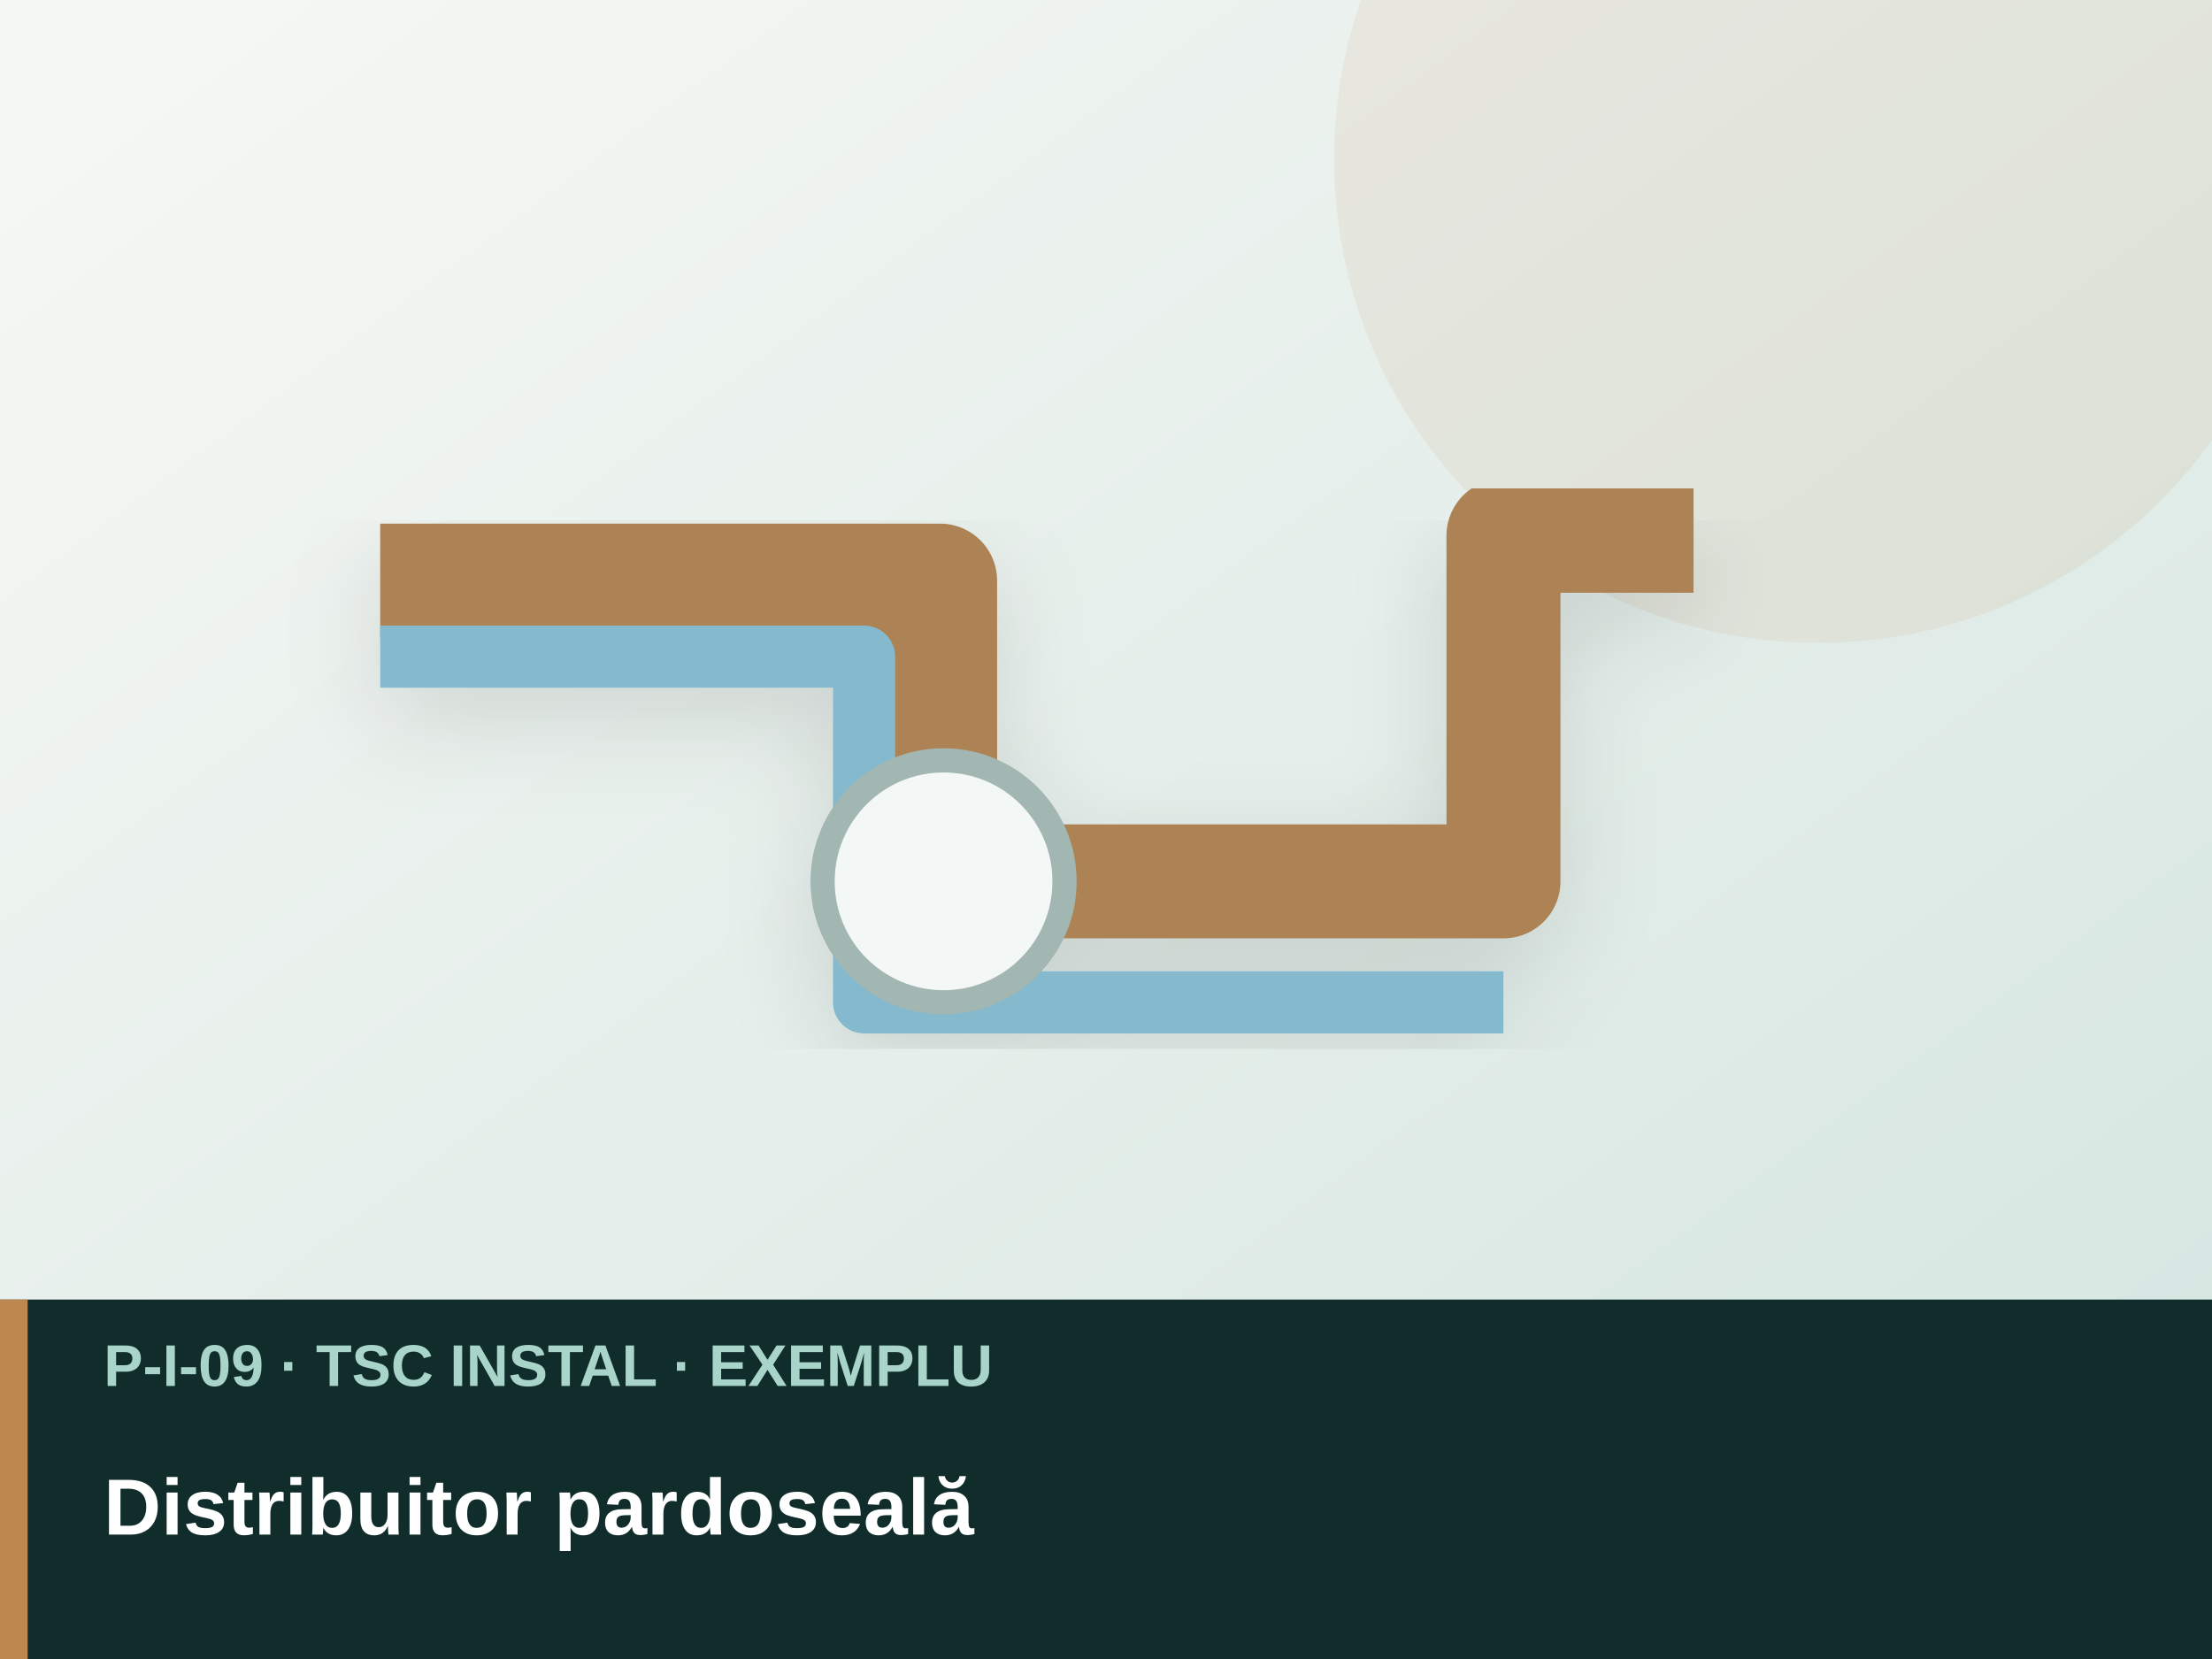
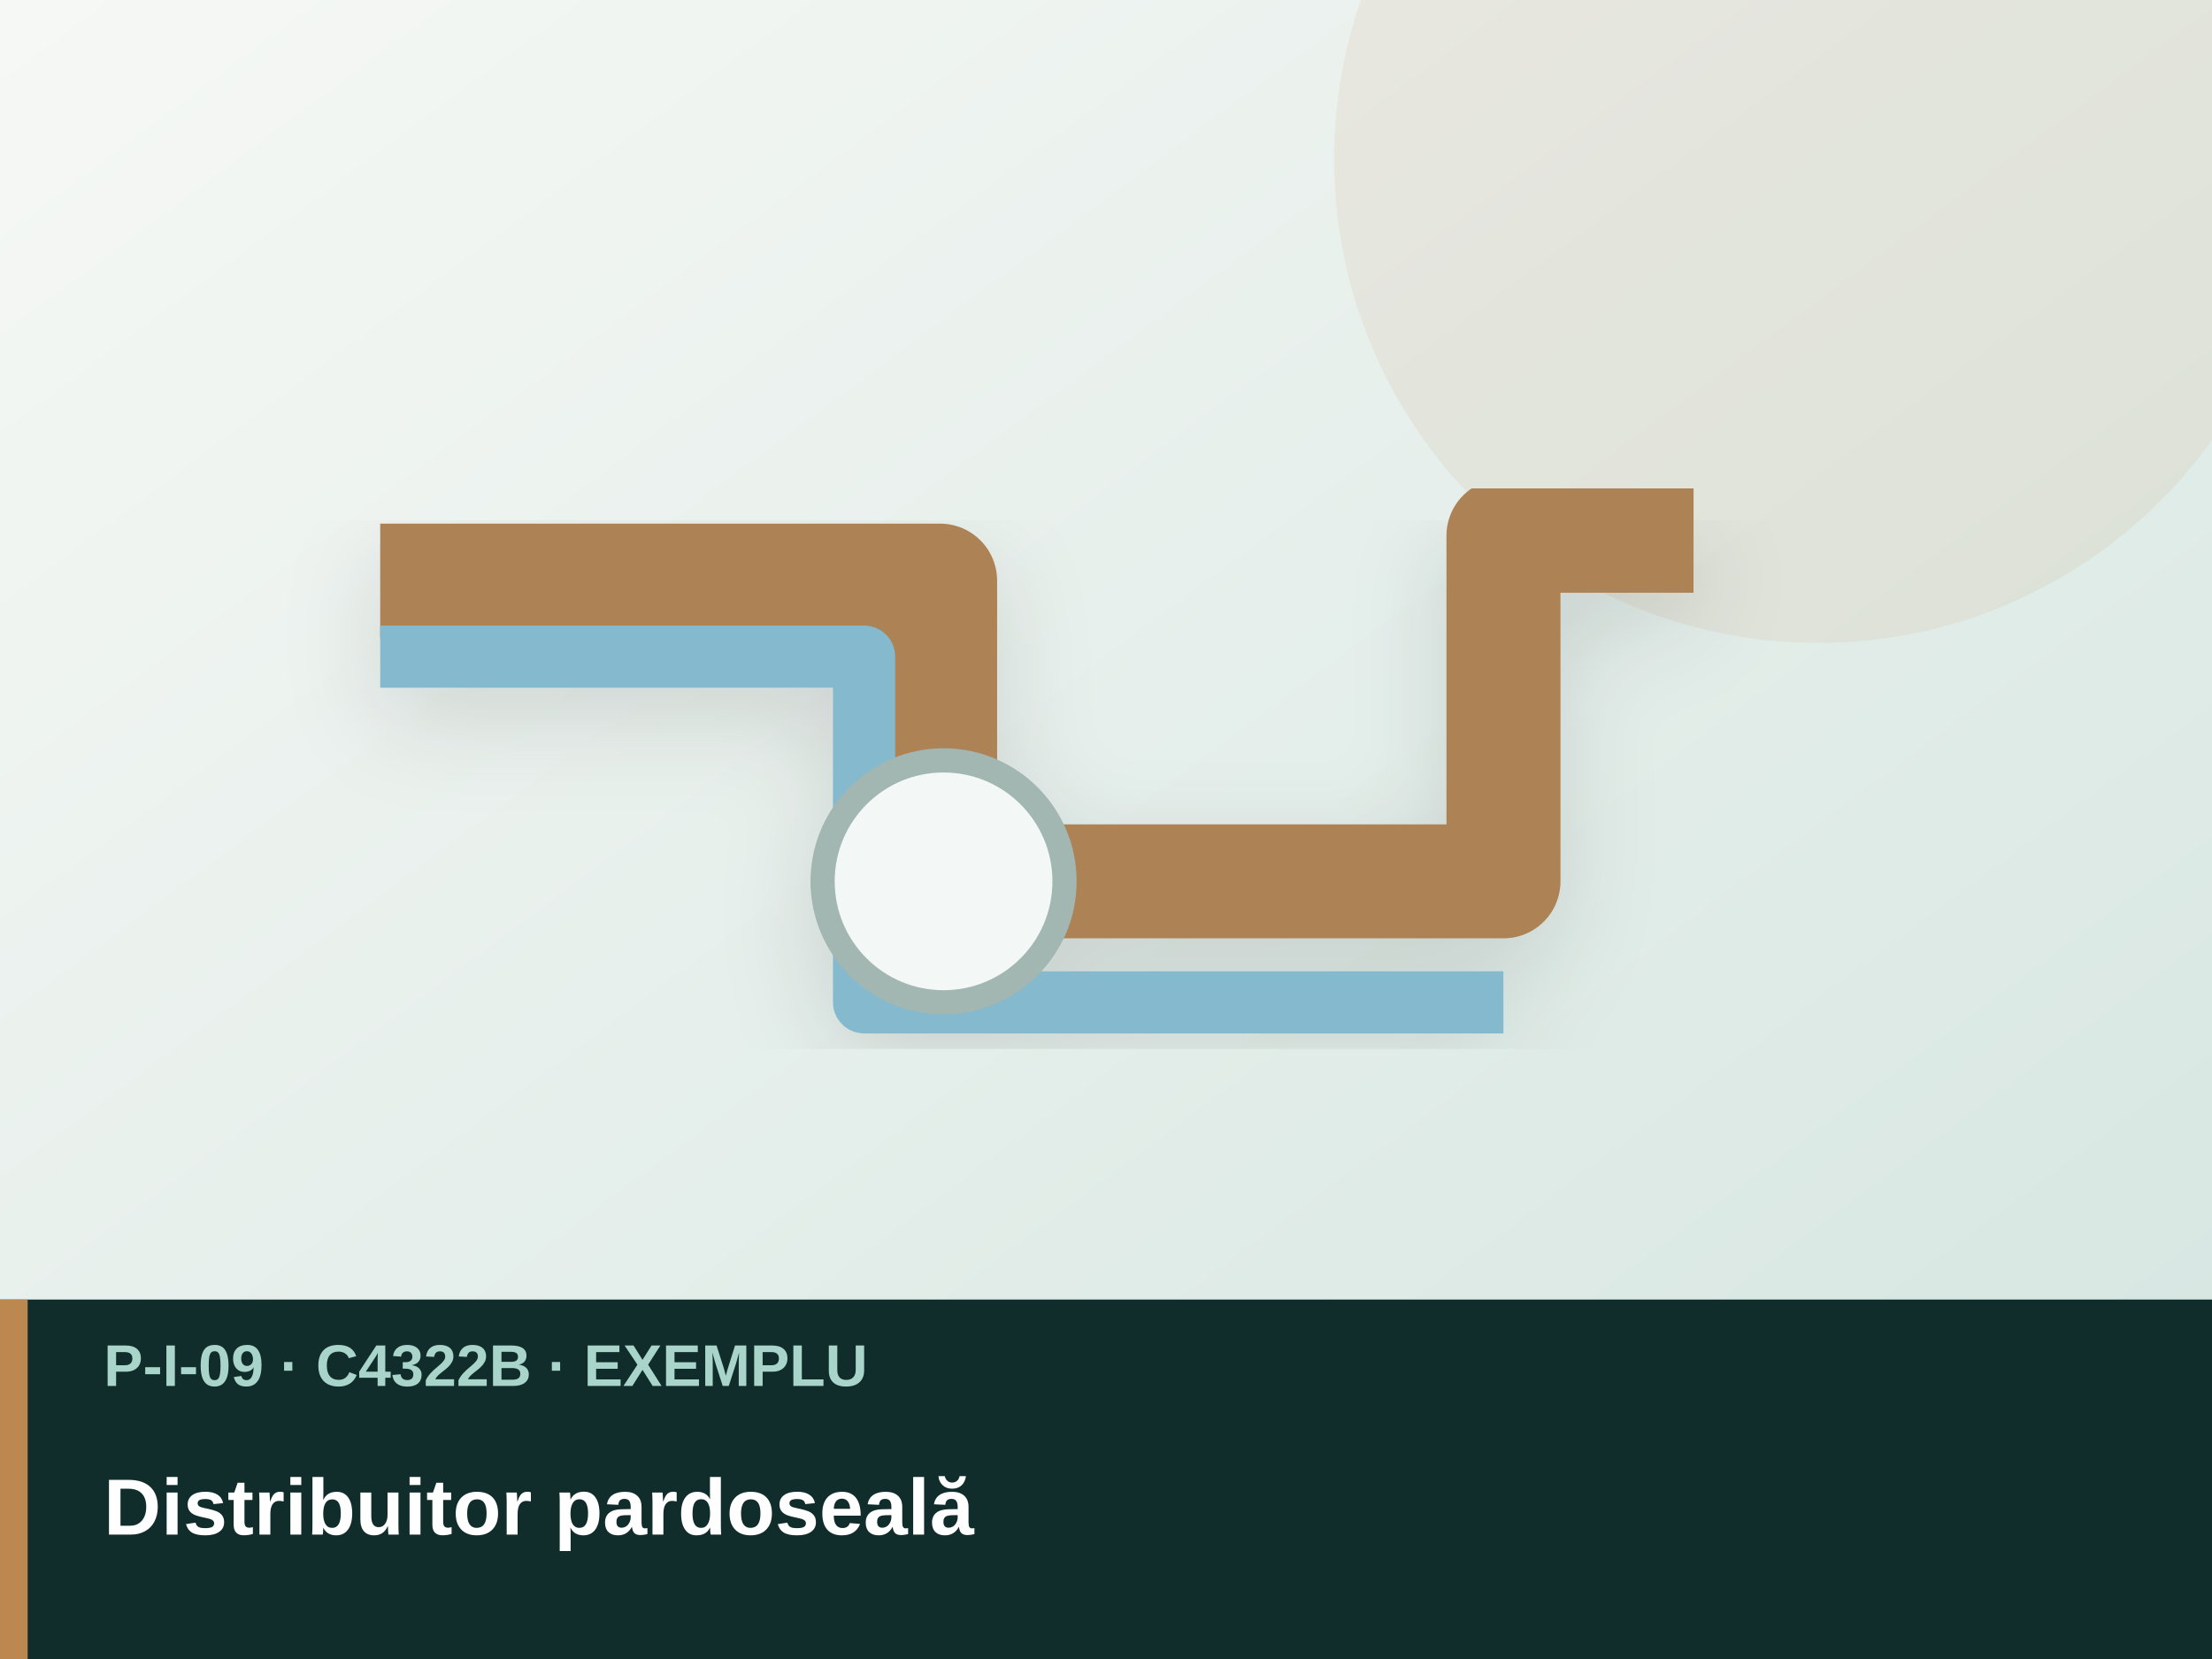
<svg xmlns="http://www.w3.org/2000/svg" width="640" height="480" viewBox="0 0 640 480" role="img" aria-label="Distribuitor pardoseală — ilustrație demonstrativă">
  <defs>
    <linearGradient id="bg" x1="0" y1="0" x2="1" y2="1">
      <stop stop-color="#f6f8f5" />
      <stop offset="1" stop-color="#d4e5e0" />
    </linearGradient>
    <filter id="shadow">
      <feDropShadow dx="0" dy="9" stdDeviation="14" flood-opacity=".12" />
    </filter>
  </defs>
  <rect width="640" height="480" fill="url(#bg)" />
  <circle cx="526" cy="46" r="140" fill="#bd8750" opacity=".1" />
  <g filter="url(#shadow)">
    <path d="M110 168H272V255H435V155H490" fill="none" stroke="#ad8356" stroke-width="33" stroke-linejoin="round" />
    <path d="M110 190H250V290H435" fill="none" stroke="#84b9ce" stroke-width="18" stroke-linejoin="round" />
    <circle cx="273" cy="255" r="35" fill="#f3f7f5" stroke="#a2b6b2" stroke-width="7" />
  </g>
  <rect y="376" width="640" height="104" fill="#102d2c" />
  <rect y="376" width="8" height="104" fill="#bd8750" />
-   <text x="30" y="401" fill="#a9d4c9" font-family="Arial,sans-serif" font-size="17" font-weight="bold">P-I-09 · TSC INSTAL · EXEMPLU</text>
+   <text x="30" y="401" fill="#a9d4c9" font-family="Arial,sans-serif" font-size="17" font-weight="bold">P-I-09 · C4322B · EXEMPLU</text>
  <text x="30" y="444" fill="#fff" font-family="Arial,sans-serif" font-size="23" font-weight="bold" textLength="299" lengthAdjust="spacingAndGlyphs">Distribuitor pardoseală</text>
</svg>
